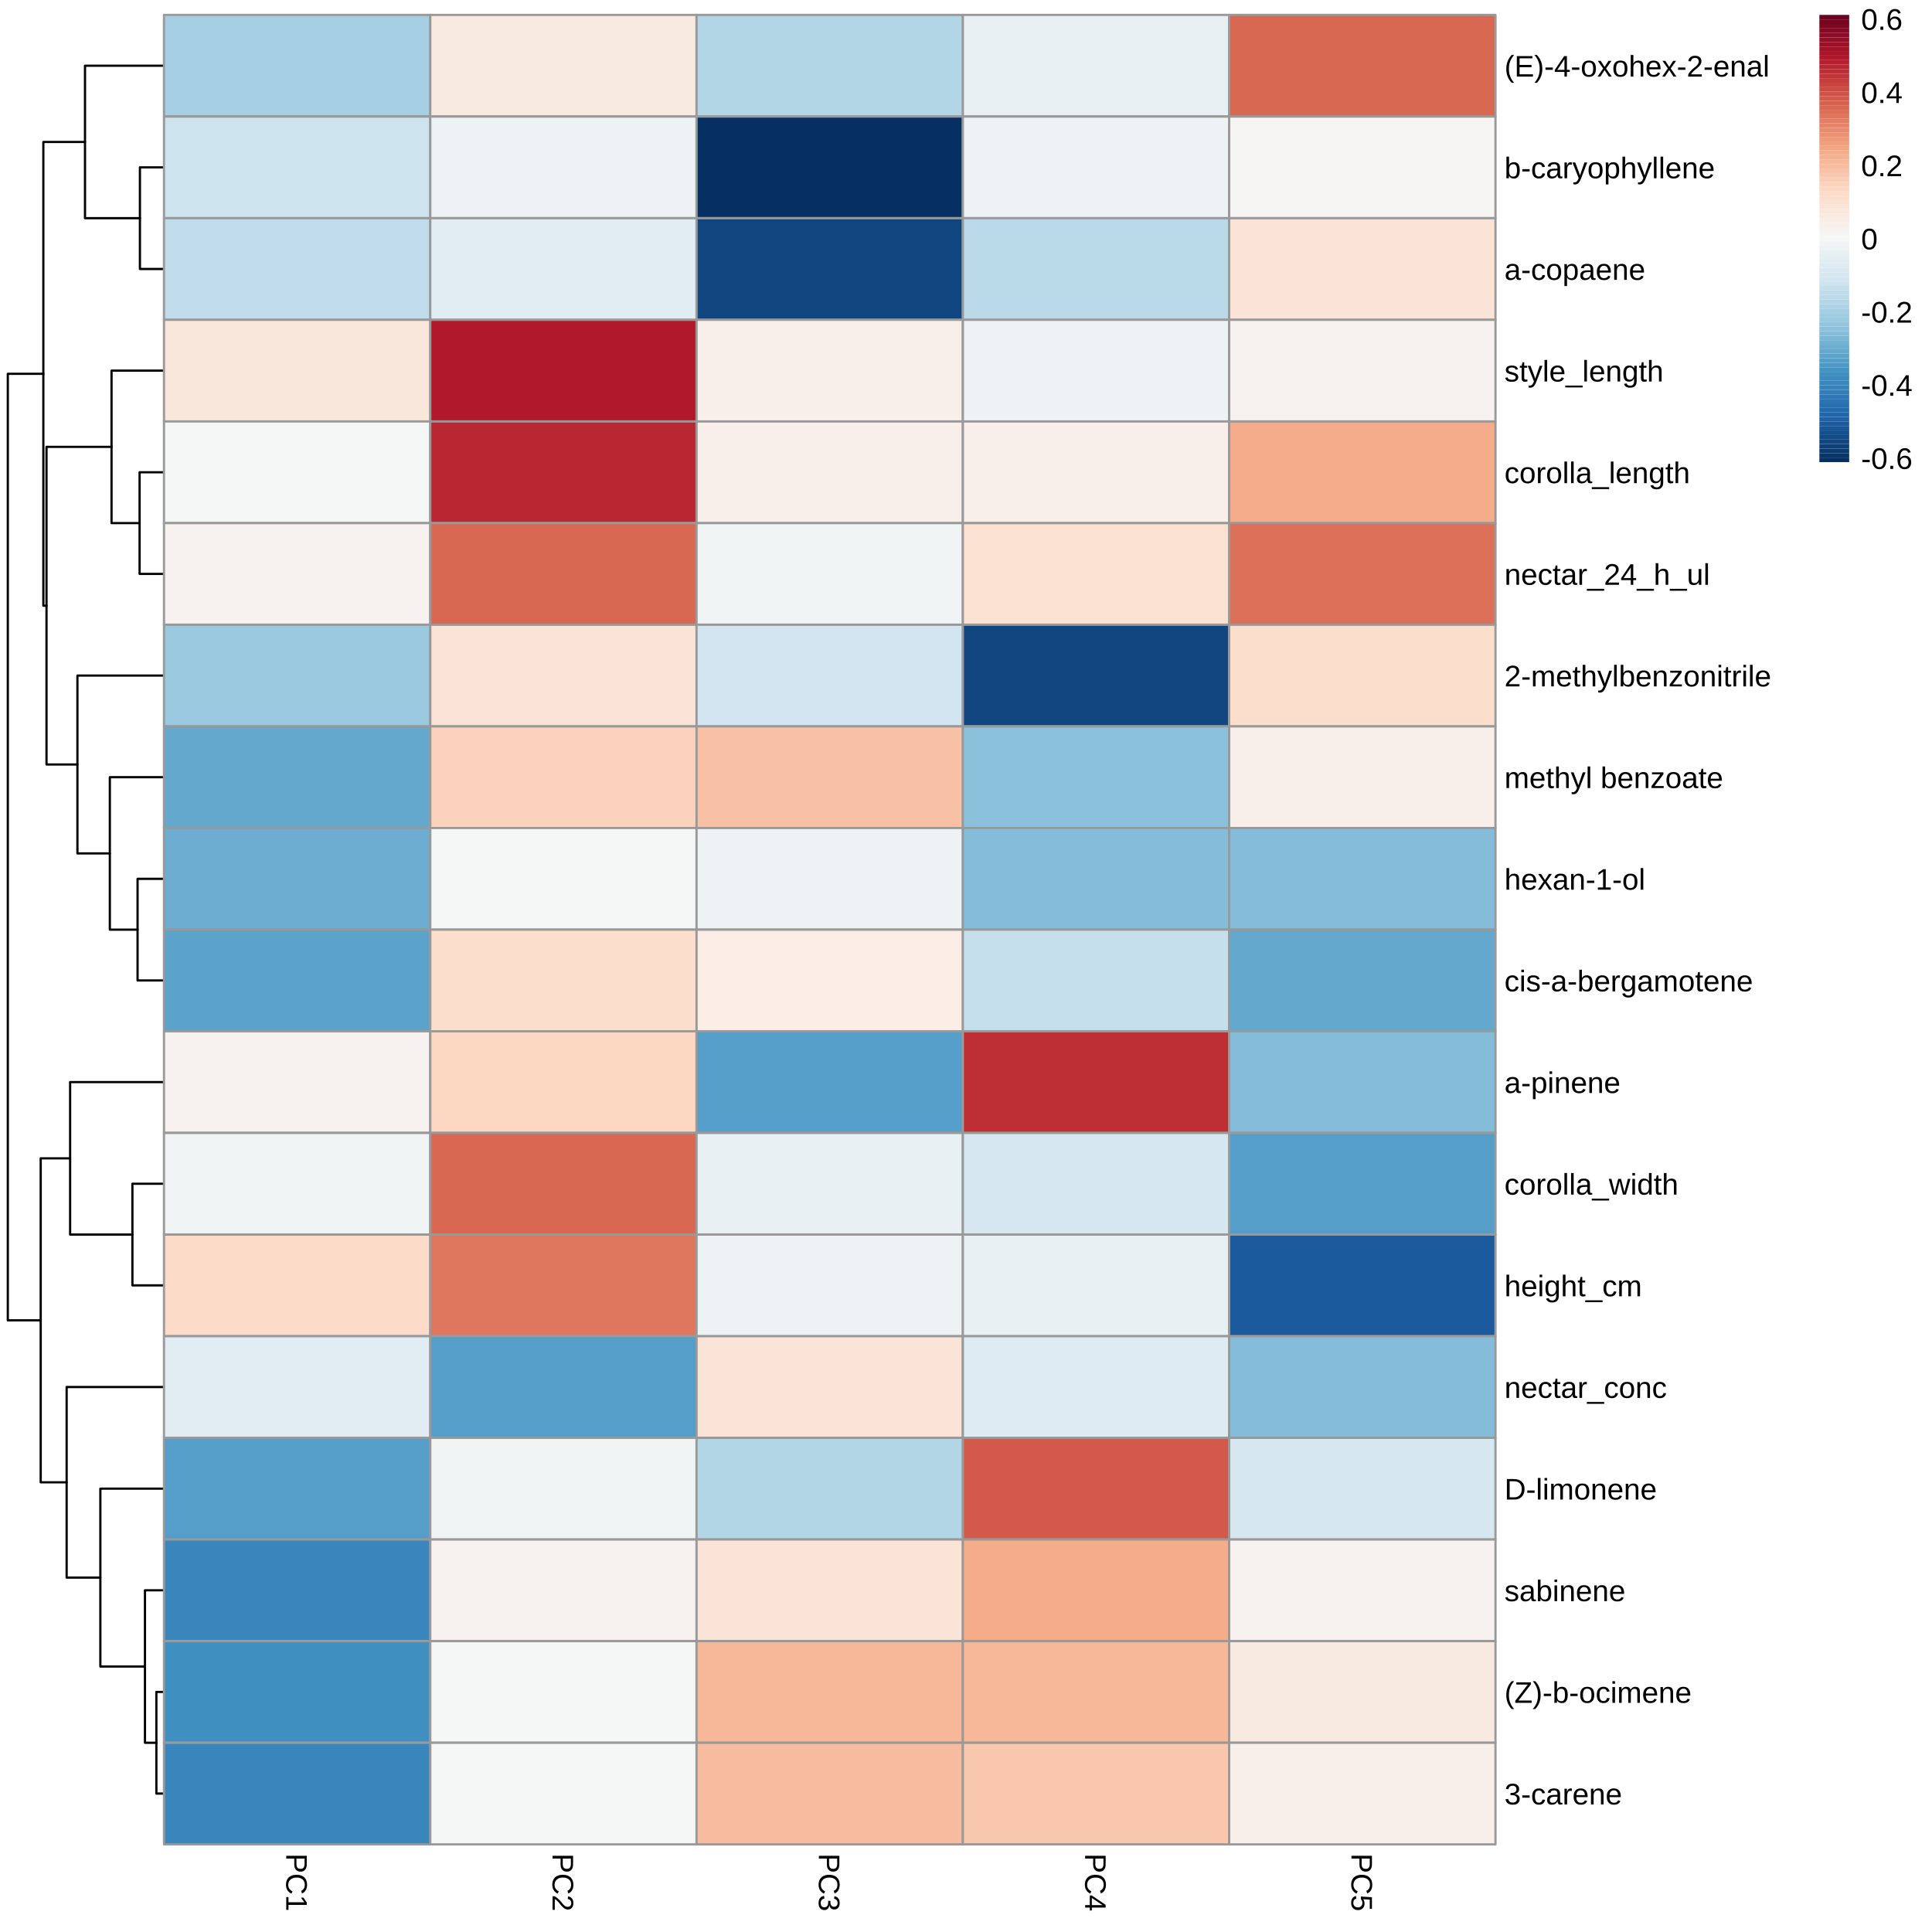
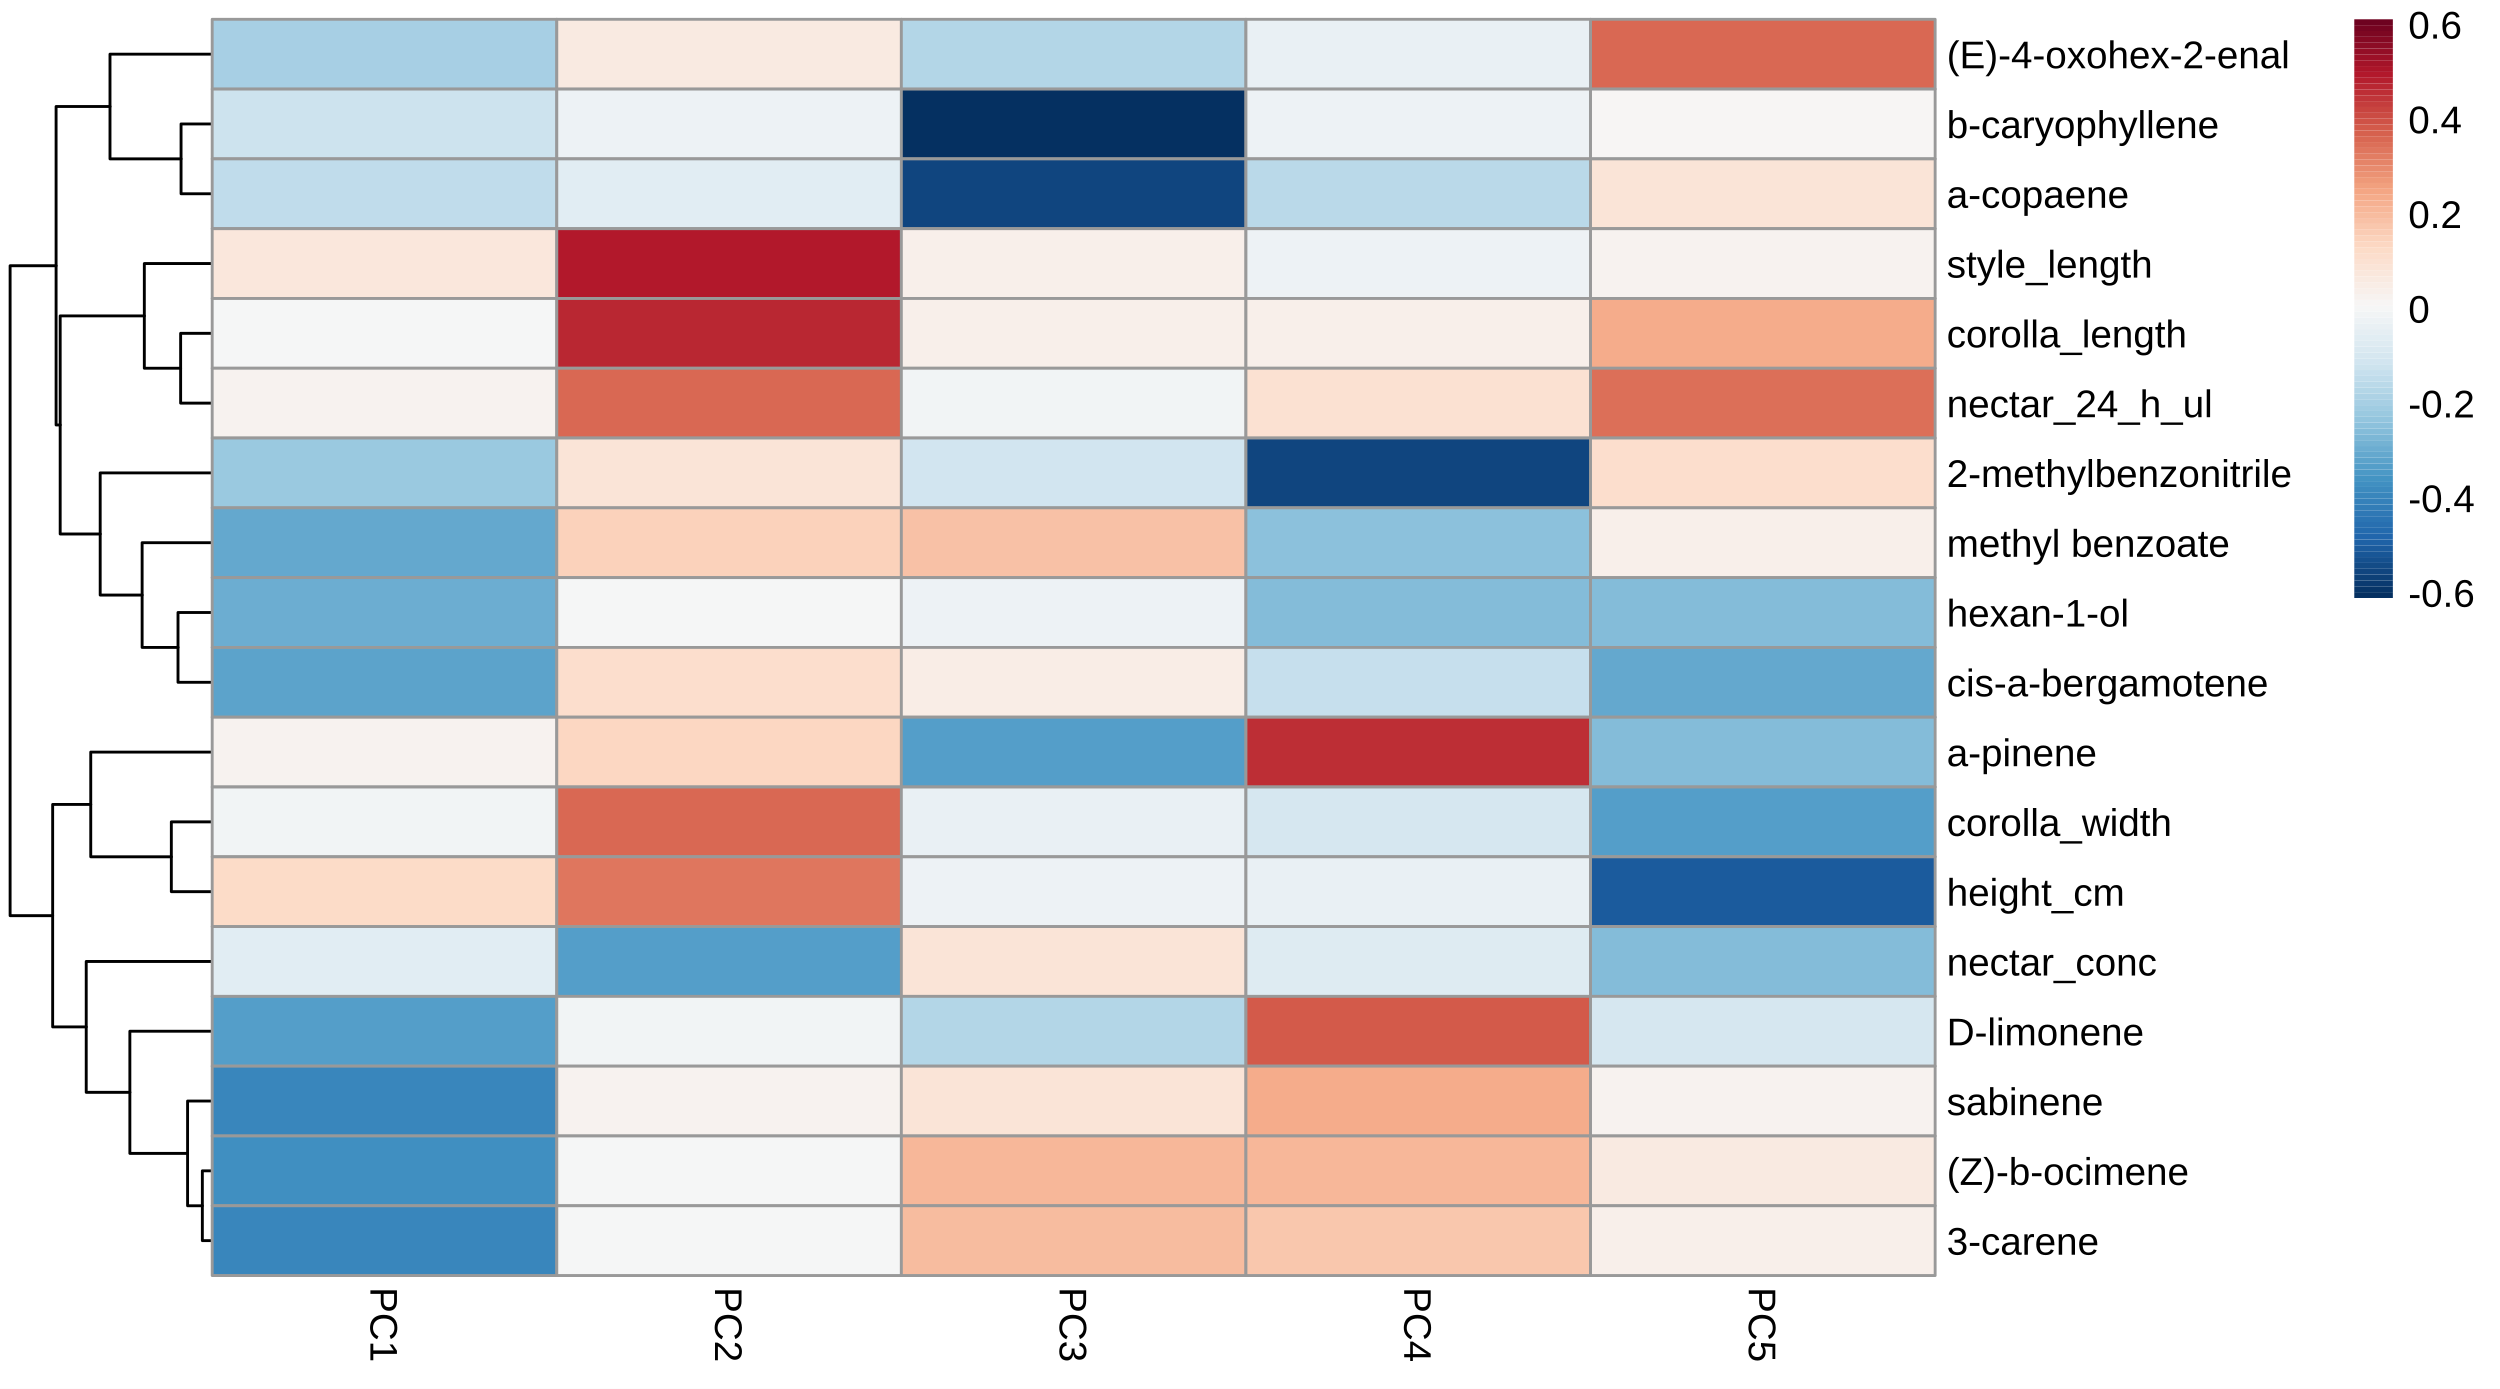
- <svg xmlns="http://www.w3.org/2000/svg" class="svglite" width="648.00pt" height="648.00pt" viewBox="0 0 648.00 648.00">
+ <svg xmlns="http://www.w3.org/2000/svg" class="svglite" width="648.00pt" height="360.00pt" viewBox="0 0 648.00 360.00">
  <defs>
    <style type="text/css">
    .svglite line, .svglite polyline, .svglite polygon, .svglite path, .svglite rect, .svglite circle {
      fill: none;
      stroke: #000000;
      stroke-linecap: round;
      stroke-linejoin: round;
      stroke-miterlimit: 10.00;
    }
    .svglite text {
      white-space: pre;
    }
  </style>
  </defs>
  <rect width="100%" height="100%" style="stroke: none; fill: #FFFFFF;" />
  <defs>
-     <clipPath id="cpMC4wMHw2NDguMDB8MC4wMHw2NDguMDA=">
-       <rect x="0.00" y="0.00" width="648.00" height="648.00" />
+     <clipPath id="cpMC4wMHw2NDguMDB8MC4wMHwzNjAuMDA=">
+       <rect x="0.00" y="0.00" width="648.00" height="360.00" />
    </clipPath>
  </defs>
-   <g clip-path="url(#cpMC4wMHw2NDguMDB8MC4wMHw2NDguMDA=)">
+   <g clip-path="url(#cpMC4wMHw2NDguMDB8MC4wMHwzNjAuMDA=)">
</g>
  <defs>
-     <clipPath id="cpMC4wMHw1NS4wMHw1LjAwfDYxOC42Mg==">
-       <rect x="0.00" y="5.00" width="55.00" height="613.62" />
+     <clipPath id="cpMC4wMHw1NS4wMHw1LjAwfDMzMC42Mg==">
+       <rect x="0.00" y="5.00" width="55.00" height="325.62" />
    </clipPath>
  </defs>
-   <g clip-path="url(#cpMC4wMHw1NS4wMHw1LjAwfDYxOC42Mg==)">
-     <polyline points="55.00,567.48 52.45,567.48 52.45,601.57 55.00,601.57 " style="stroke-width: 0.75;" />
-     <polyline points="55.00,533.39 48.62,533.39 48.62,584.53 52.45,584.53 " style="stroke-width: 0.75;" />
-     <polyline points="55.00,56.13 46.93,56.13 46.93,90.22 55.00,90.22 " style="stroke-width: 0.75;" />
-     <polyline points="55.00,158.40 46.82,158.40 46.82,192.49 55.00,192.49 " style="stroke-width: 0.75;" />
-     <polyline points="55.00,294.76 46.14,294.76 46.14,328.85 55.00,328.85 " style="stroke-width: 0.75;" />
-     <polyline points="55.00,397.03 44.41,397.03 44.41,431.12 55.00,431.12 " style="stroke-width: 0.75;" />
-     <polyline points="55.00,124.31 37.41,124.31 37.41,175.45 46.82,175.45 " style="stroke-width: 0.75;" />
-     <polyline points="55.00,260.67 36.84,260.67 36.84,311.81 46.14,311.81 " style="stroke-width: 0.75;" />
-     <polyline points="55.00,499.30 33.66,499.30 33.66,558.96 48.62,558.96 " style="stroke-width: 0.75;" />
-     <polyline points="55.00,22.04 28.51,22.04 28.51,73.18 46.93,73.18 " style="stroke-width: 0.75;" />
-     <polyline points="55.00,226.58 25.97,226.58 25.97,286.24 36.84,286.24 " style="stroke-width: 0.75;" />
-     <polyline points="55.00,362.94 23.52,362.94 23.52,414.08 44.41,414.08 " style="stroke-width: 0.75;" />
-     <polyline points="55.00,465.21 22.35,465.21 22.35,529.13 33.66,529.13 " style="stroke-width: 0.75;" />
-     <polyline points="37.41,149.88 15.60,149.88 15.60,256.41 25.97,256.41 " style="stroke-width: 0.75;" />
-     <polyline points="28.51,47.61 14.54,47.61 14.54,203.15 15.60,203.15 " style="stroke-width: 0.75;" />
-     <polyline points="23.52,388.51 13.65,388.51 13.65,497.17 22.35,497.17 " style="stroke-width: 0.75;" />
-     <polyline points="14.54,125.38 2.62,125.38 2.62,442.84 13.65,442.84 " style="stroke-width: 0.75;" />
+   <g clip-path="url(#cpMC4wMHw1NS4wMHw1LjAwfDMzMC42Mg==)">
+     <polyline points="55.00,303.48 52.45,303.48 52.45,321.57 55.00,321.57 " style="stroke-width: 0.75;" />
+     <polyline points="55.00,285.39 48.62,285.39 48.62,312.53 52.45,312.53 " style="stroke-width: 0.75;" />
+     <polyline points="55.00,32.13 46.93,32.13 46.93,50.22 55.00,50.22 " style="stroke-width: 0.75;" />
+     <polyline points="55.00,86.40 46.82,86.40 46.82,104.49 55.00,104.49 " style="stroke-width: 0.75;" />
+     <polyline points="55.00,158.76 46.14,158.76 46.14,176.85 55.00,176.85 " style="stroke-width: 0.75;" />
+     <polyline points="55.00,213.03 44.41,213.03 44.41,231.12 55.00,231.12 " style="stroke-width: 0.75;" />
+     <polyline points="55.00,68.31 37.41,68.31 37.41,95.45 46.82,95.45 " style="stroke-width: 0.75;" />
+     <polyline points="55.00,140.67 36.84,140.67 36.84,167.81 46.14,167.81 " style="stroke-width: 0.75;" />
+     <polyline points="55.00,267.30 33.66,267.30 33.66,298.96 48.62,298.96 " style="stroke-width: 0.75;" />
+     <polyline points="55.00,14.04 28.51,14.04 28.51,41.18 46.93,41.18 " style="stroke-width: 0.75;" />
+     <polyline points="55.00,122.58 25.97,122.58 25.97,154.24 36.84,154.24 " style="stroke-width: 0.75;" />
+     <polyline points="55.00,194.94 23.52,194.94 23.52,222.08 44.41,222.08 " style="stroke-width: 0.75;" />
+     <polyline points="55.00,249.21 22.35,249.21 22.35,283.13 33.66,283.13 " style="stroke-width: 0.75;" />
+     <polyline points="37.41,81.88 15.60,81.88 15.60,138.41 25.97,138.41 " style="stroke-width: 0.75;" />
+     <polyline points="28.51,27.61 14.54,27.61 14.54,110.15 15.60,110.15 " style="stroke-width: 0.75;" />
+     <polyline points="23.52,208.51 13.65,208.51 13.65,266.17 22.35,266.17 " style="stroke-width: 0.75;" />
+     <polyline points="14.54,68.88 2.62,68.88 2.62,237.34 13.65,237.34 " style="stroke-width: 0.75;" />
  </g>
-   <g clip-path="url(#cpMC4wMHw2NDguMDB8MC4wMHw2NDguMDA=)">
-     <rect x="55.00" y="5.00" width="89.32" height="34.09" style="stroke-width: 0.75; stroke: #999999; fill: #A7CFE4;" />
-     <rect x="55.00" y="39.09" width="89.32" height="34.09" style="stroke-width: 0.75; stroke: #999999; fill: #CDE3EE;" />
-     <rect x="55.00" y="73.18" width="89.32" height="34.09" style="stroke-width: 0.75; stroke: #999999; fill: #C0DCEB;" />
-     <rect x="55.00" y="107.27" width="89.32" height="34.09" style="stroke-width: 0.75; stroke: #999999; fill: #FAE7DC;" />
-     <rect x="55.00" y="141.36" width="89.32" height="34.09" style="stroke-width: 0.75; stroke: #999999; fill: #F5F6F6;" />
-     <rect x="55.00" y="175.45" width="89.32" height="34.09" style="stroke-width: 0.75; stroke: #999999; fill: #F7F2EF;" />
-     <rect x="55.00" y="209.54" width="89.32" height="34.09" style="stroke-width: 0.75; stroke: #999999; fill: #9AC9E0;" />
-     <rect x="55.00" y="243.63" width="89.32" height="34.09" style="stroke-width: 0.75; stroke: #999999; fill: #64A8CE;" />
-     <rect x="55.00" y="277.72" width="89.32" height="34.09" style="stroke-width: 0.75; stroke: #999999; fill: #6CADD1;" />
-     <rect x="55.00" y="311.81" width="89.32" height="34.09" style="stroke-width: 0.75; stroke: #999999; fill: #5CA3CB;" />
-     <rect x="55.00" y="345.90" width="89.32" height="34.09" style="stroke-width: 0.75; stroke: #999999; fill: #F7F2EF;" />
-     <rect x="55.00" y="379.99" width="89.32" height="34.09" style="stroke-width: 0.75; stroke: #999999; fill: #F1F4F5;" />
-     <rect x="55.00" y="414.08" width="89.32" height="34.09" style="stroke-width: 0.75; stroke: #999999; fill: #FCDCC8;" />
-     <rect x="55.00" y="448.17" width="89.32" height="34.09" style="stroke-width: 0.75; stroke: #999999; fill: #E1EDF3;" />
-     <rect x="55.00" y="482.26" width="89.32" height="34.09" style="stroke-width: 0.75; stroke: #999999; fill: #549EC9;" />
-     <rect x="55.00" y="516.35" width="89.32" height="34.09" style="stroke-width: 0.75; stroke: #999999; fill: #3986BC;" />
-     <rect x="55.00" y="550.44" width="89.32" height="34.09" style="stroke-width: 0.75; stroke: #999999; fill: #408FC1;" />
-     <rect x="55.00" y="584.53" width="89.32" height="34.09" style="stroke-width: 0.75; stroke: #999999; fill: #3986BC;" />
-     <rect x="144.32" y="5.00" width="89.32" height="34.09" style="stroke-width: 0.75; stroke: #999999; fill: #F9EAE1;" />
-     <rect x="144.32" y="39.09" width="89.32" height="34.09" style="stroke-width: 0.75; stroke: #999999; fill: #EDF2F5;" />
-     <rect x="144.32" y="73.18" width="89.32" height="34.09" style="stroke-width: 0.75; stroke: #999999; fill: #E1EDF3;" />
-     <rect x="144.32" y="107.27" width="89.32" height="34.09" style="stroke-width: 0.75; stroke: #999999; fill: #B2182B;" />
-     <rect x="144.32" y="141.36" width="89.32" height="34.09" style="stroke-width: 0.75; stroke: #999999; fill: #B92732;" />
-     <rect x="144.32" y="175.45" width="89.32" height="34.09" style="stroke-width: 0.75; stroke: #999999; fill: #D96853;" />
-     <rect x="144.32" y="209.54" width="89.32" height="34.09" style="stroke-width: 0.75; stroke: #999999; fill: #FAE4D7;" />
-     <rect x="144.32" y="243.63" width="89.32" height="34.09" style="stroke-width: 0.75; stroke: #999999; fill: #FBD2BB;" />
-     <rect x="144.32" y="277.72" width="89.32" height="34.09" style="stroke-width: 0.75; stroke: #999999; fill: #F5F6F6;" />
-     <rect x="144.32" y="311.81" width="89.32" height="34.09" style="stroke-width: 0.75; stroke: #999999; fill: #FCDECD;" />
-     <rect x="144.32" y="345.90" width="89.32" height="34.09" style="stroke-width: 0.75; stroke: #999999; fill: #FCD7C2;" />
-     <rect x="144.32" y="379.99" width="89.32" height="34.09" style="stroke-width: 0.75; stroke: #999999; fill: #D96853;" />
-     <rect x="144.32" y="414.08" width="89.32" height="34.09" style="stroke-width: 0.75; stroke: #999999; fill: #DF765E;" />
-     <rect x="144.32" y="448.17" width="89.32" height="34.09" style="stroke-width: 0.75; stroke: #999999; fill: #549EC9;" />
-     <rect x="144.32" y="482.26" width="89.32" height="34.09" style="stroke-width: 0.75; stroke: #999999; fill: #F1F4F5;" />
-     <rect x="144.32" y="516.35" width="89.32" height="34.09" style="stroke-width: 0.75; stroke: #999999; fill: #F7F2EF;" />
-     <rect x="144.32" y="550.44" width="89.32" height="34.09" style="stroke-width: 0.75; stroke: #999999; fill: #F5F6F6;" />
-     <rect x="144.32" y="584.53" width="89.32" height="34.09" style="stroke-width: 0.75; stroke: #999999; fill: #F5F6F6;" />
-     <rect x="233.63" y="5.00" width="89.32" height="34.09" style="stroke-width: 0.75; stroke: #999999; fill: #B3D6E7;" />
-     <rect x="233.63" y="39.09" width="89.32" height="34.09" style="stroke-width: 0.75; stroke: #999999; fill: #053061;" />
-     <rect x="233.63" y="73.18" width="89.32" height="34.09" style="stroke-width: 0.75; stroke: #999999; fill: #10457F;" />
-     <rect x="233.63" y="107.27" width="89.32" height="34.09" style="stroke-width: 0.75; stroke: #999999; fill: #F8EFEA;" />
-     <rect x="233.63" y="141.36" width="89.32" height="34.09" style="stroke-width: 0.75; stroke: #999999; fill: #F8EFEA;" />
-     <rect x="233.63" y="175.45" width="89.32" height="34.09" style="stroke-width: 0.75; stroke: #999999; fill: #F1F4F5;" />
-     <rect x="233.63" y="209.54" width="89.32" height="34.09" style="stroke-width: 0.75; stroke: #999999; fill: #D2E5F0;" />
-     <rect x="233.63" y="243.63" width="89.32" height="34.09" style="stroke-width: 0.75; stroke: #999999; fill: #F8C1A6;" />
-     <rect x="233.63" y="277.72" width="89.32" height="34.09" style="stroke-width: 0.75; stroke: #999999; fill: #EDF2F5;" />
-     <rect x="233.63" y="311.81" width="89.32" height="34.09" style="stroke-width: 0.75; stroke: #999999; fill: #F9EDE6;" />
-     <rect x="233.63" y="345.90" width="89.32" height="34.09" style="stroke-width: 0.75; stroke: #999999; fill: #549EC9;" />
-     <rect x="233.63" y="379.99" width="89.32" height="34.09" style="stroke-width: 0.75; stroke: #999999; fill: #E9F0F4;" />
-     <rect x="233.63" y="414.08" width="89.32" height="34.09" style="stroke-width: 0.75; stroke: #999999; fill: #EDF2F5;" />
-     <rect x="233.63" y="448.17" width="89.32" height="34.09" style="stroke-width: 0.75; stroke: #999999; fill: #FAE4D7;" />
-     <rect x="233.63" y="482.26" width="89.32" height="34.09" style="stroke-width: 0.75; stroke: #999999; fill: #B3D6E7;" />
-     <rect x="233.63" y="516.35" width="89.32" height="34.09" style="stroke-width: 0.75; stroke: #999999; fill: #FAE4D7;" />
-     <rect x="233.63" y="550.44" width="89.32" height="34.09" style="stroke-width: 0.75; stroke: #999999; fill: #F7B799;" />
-     <rect x="233.63" y="584.53" width="89.32" height="34.09" style="stroke-width: 0.75; stroke: #999999; fill: #F7BC9F;" />
-     <rect x="322.95" y="5.00" width="89.32" height="34.09" style="stroke-width: 0.75; stroke: #999999; fill: #E9F0F4;" />
-     <rect x="322.95" y="39.09" width="89.32" height="34.09" style="stroke-width: 0.75; stroke: #999999; fill: #EDF2F5;" />
-     <rect x="322.95" y="73.18" width="89.32" height="34.09" style="stroke-width: 0.75; stroke: #999999; fill: #BAD9E9;" />
-     <rect x="322.95" y="107.27" width="89.32" height="34.09" style="stroke-width: 0.75; stroke: #999999; fill: #EDF2F5;" />
-     <rect x="322.95" y="141.36" width="89.32" height="34.09" style="stroke-width: 0.75; stroke: #999999; fill: #F8EFEA;" />
-     <rect x="322.95" y="175.45" width="89.32" height="34.09" style="stroke-width: 0.75; stroke: #999999; fill: #FBE1D2;" />
-     <rect x="322.95" y="209.54" width="89.32" height="34.09" style="stroke-width: 0.75; stroke: #999999; fill: #10457F;" />
-     <rect x="322.95" y="243.63" width="89.32" height="34.09" style="stroke-width: 0.75; stroke: #999999; fill: #8CC1DC;" />
-     <rect x="322.95" y="277.72" width="89.32" height="34.09" style="stroke-width: 0.75; stroke: #999999; fill: #84BCD9;" />
-     <rect x="322.95" y="311.81" width="89.32" height="34.09" style="stroke-width: 0.75; stroke: #999999; fill: #C6DFED;" />
-     <rect x="322.95" y="345.90" width="89.32" height="34.09" style="stroke-width: 0.75; stroke: #999999; fill: #BD2E35;" />
-     <rect x="322.95" y="379.99" width="89.32" height="34.09" style="stroke-width: 0.75; stroke: #999999; fill: #D6E7F0;" />
-     <rect x="322.95" y="414.08" width="89.32" height="34.09" style="stroke-width: 0.75; stroke: #999999; fill: #E9F0F4;" />
-     <rect x="322.95" y="448.17" width="89.32" height="34.09" style="stroke-width: 0.75; stroke: #999999; fill: #DEEBF2;" />
-     <rect x="322.95" y="482.26" width="89.32" height="34.09" style="stroke-width: 0.75; stroke: #999999; fill: #D35A4A;" />
-     <rect x="322.95" y="516.35" width="89.32" height="34.09" style="stroke-width: 0.75; stroke: #999999; fill: #F5AC8B;" />
-     <rect x="322.95" y="550.44" width="89.32" height="34.09" style="stroke-width: 0.75; stroke: #999999; fill: #F7B799;" />
-     <rect x="322.95" y="584.53" width="89.32" height="34.09" style="stroke-width: 0.75; stroke: #999999; fill: #F9C7AD;" />
-     <rect x="412.27" y="5.00" width="89.32" height="34.09" style="stroke-width: 0.75; stroke: #999999; fill: #D96853;" />
-     <rect x="412.27" y="39.09" width="89.32" height="34.09" style="stroke-width: 0.75; stroke: #999999; fill: #F7F5F4;" />
-     <rect x="412.27" y="73.18" width="89.32" height="34.09" style="stroke-width: 0.75; stroke: #999999; fill: #FAE4D7;" />
-     <rect x="412.27" y="107.27" width="89.32" height="34.09" style="stroke-width: 0.75; stroke: #999999; fill: #F7F2EF;" />
-     <rect x="412.27" y="141.36" width="89.32" height="34.09" style="stroke-width: 0.75; stroke: #999999; fill: #F5AC8B;" />
-     <rect x="412.27" y="175.45" width="89.32" height="34.09" style="stroke-width: 0.75; stroke: #999999; fill: #DC6F58;" />
-     <rect x="412.27" y="209.54" width="89.32" height="34.09" style="stroke-width: 0.75; stroke: #999999; fill: #FCDECD;" />
-     <rect x="412.27" y="243.63" width="89.32" height="34.09" style="stroke-width: 0.75; stroke: #999999; fill: #F8EFEA;" />
-     <rect x="412.27" y="277.72" width="89.32" height="34.09" style="stroke-width: 0.75; stroke: #999999; fill: #84BCD9;" />
-     <rect x="412.27" y="311.81" width="89.32" height="34.09" style="stroke-width: 0.75; stroke: #999999; fill: #64A8CE;" />
-     <rect x="412.27" y="345.90" width="89.32" height="34.09" style="stroke-width: 0.75; stroke: #999999; fill: #84BCD9;" />
-     <rect x="412.27" y="379.99" width="89.32" height="34.09" style="stroke-width: 0.75; stroke: #999999; fill: #549EC9;" />
-     <rect x="412.27" y="414.08" width="89.32" height="34.09" style="stroke-width: 0.75; stroke: #999999; fill: #1B5B9D;" />
-     <rect x="412.27" y="448.17" width="89.32" height="34.09" style="stroke-width: 0.75; stroke: #999999; fill: #84BCD9;" />
-     <rect x="412.27" y="482.26" width="89.32" height="34.09" style="stroke-width: 0.75; stroke: #999999; fill: #D6E7F0;" />
-     <rect x="412.27" y="516.35" width="89.32" height="34.09" style="stroke-width: 0.75; stroke: #999999; fill: #F7F2EF;" />
-     <rect x="412.27" y="550.44" width="89.32" height="34.09" style="stroke-width: 0.75; stroke: #999999; fill: #F9EAE1;" />
-     <rect x="412.27" y="584.53" width="89.32" height="34.09" style="stroke-width: 0.75; stroke: #999999; fill: #F8EFEA;" />
-     <text transform="translate(96.01,621.62) rotate(-270)" style="font-size: 10.00px; font-family: &quot;Arial&quot;;">PC1</text>
-     <text transform="translate(185.33,621.62) rotate(-270)" style="font-size: 10.00px; font-family: &quot;Arial&quot;;">PC2</text>
-     <text transform="translate(274.65,621.62) rotate(-270)" style="font-size: 10.00px; font-family: &quot;Arial&quot;;">PC3</text>
-     <text transform="translate(363.96,621.62) rotate(-270)" style="font-size: 10.00px; font-family: &quot;Arial&quot;;">PC4</text>
-     <text transform="translate(453.28,621.62) rotate(-270)" style="font-size: 10.00px; font-family: &quot;Arial&quot;;">PC5</text>
-     <text x="504.59" y="25.69" style="font-size: 10.00px; font-family: &quot;Arial&quot;;">(E)-4-oxohex-2-enal</text>
-     <text x="504.59" y="59.78" style="font-size: 10.00px; font-family: &quot;Arial&quot;;">b-caryophyllene</text>
-     <text x="504.59" y="93.87" style="font-size: 10.00px; font-family: &quot;Arial&quot;;">a-copaene</text>
-     <text x="504.59" y="127.96" style="font-size: 10.00px; font-family: &quot;Arial&quot;;">style_length</text>
-     <text x="504.59" y="162.05" style="font-size: 10.00px; font-family: &quot;Arial&quot;;">corolla_length</text>
-     <text x="504.59" y="196.14" style="font-size: 10.00px; font-family: &quot;Arial&quot;;">nectar_24_h_ul</text>
-     <text x="504.59" y="230.23" style="font-size: 10.00px; font-family: &quot;Arial&quot;;">2-methylbenzonitrile</text>
-     <text x="504.59" y="264.32" style="font-size: 10.00px; font-family: &quot;Arial&quot;;">methyl benzoate</text>
-     <text x="504.59" y="298.41" style="font-size: 10.00px; font-family: &quot;Arial&quot;;">hexan-1-ol</text>
-     <text x="504.59" y="332.50" style="font-size: 10.00px; font-family: &quot;Arial&quot;;">cis-a-bergamotene</text>
-     <text x="504.59" y="366.59" style="font-size: 10.00px; font-family: &quot;Arial&quot;;">a-pinene</text>
-     <text x="504.59" y="400.68" style="font-size: 10.00px; font-family: &quot;Arial&quot;;">corolla_width</text>
-     <text x="504.59" y="434.77" style="font-size: 10.00px; font-family: &quot;Arial&quot;;">height_cm</text>
-     <text x="504.59" y="468.86" style="font-size: 10.00px; font-family: &quot;Arial&quot;;">nectar_conc</text>
-     <text x="504.59" y="502.95" style="font-size: 10.00px; font-family: &quot;Arial&quot;;">D-limonene</text>
-     <text x="504.59" y="537.04" style="font-size: 10.00px; font-family: &quot;Arial&quot;;">sabinene</text>
-     <text x="504.59" y="571.13" style="font-size: 10.00px; font-family: &quot;Arial&quot;;">(Z)-b-ocimene</text>
-     <text x="504.59" y="605.22" style="font-size: 10.00px; font-family: &quot;Arial&quot;;">3-carene</text>
+   <g clip-path="url(#cpMC4wMHw2NDguMDB8MC4wMHwzNjAuMDA=)">
+     <rect x="55.00" y="5.00" width="89.32" height="18.09" style="stroke-width: 0.75; stroke: #999999; fill: #A7CFE4;" />
+     <rect x="55.00" y="23.09" width="89.32" height="18.09" style="stroke-width: 0.75; stroke: #999999; fill: #CDE3EE;" />
+     <rect x="55.00" y="41.18" width="89.32" height="18.09" style="stroke-width: 0.75; stroke: #999999; fill: #C0DCEB;" />
+     <rect x="55.00" y="59.27" width="89.32" height="18.09" style="stroke-width: 0.75; stroke: #999999; fill: #FAE7DC;" />
+     <rect x="55.00" y="77.36" width="89.32" height="18.09" style="stroke-width: 0.75; stroke: #999999; fill: #F5F6F6;" />
+     <rect x="55.00" y="95.45" width="89.32" height="18.09" style="stroke-width: 0.75; stroke: #999999; fill: #F7F2EF;" />
+     <rect x="55.00" y="113.54" width="89.32" height="18.09" style="stroke-width: 0.75; stroke: #999999; fill: #9AC9E0;" />
+     <rect x="55.00" y="131.63" width="89.32" height="18.09" style="stroke-width: 0.75; stroke: #999999; fill: #64A8CE;" />
+     <rect x="55.00" y="149.72" width="89.32" height="18.09" style="stroke-width: 0.75; stroke: #999999; fill: #6CADD1;" />
+     <rect x="55.00" y="167.81" width="89.32" height="18.09" style="stroke-width: 0.75; stroke: #999999; fill: #5CA3CB;" />
+     <rect x="55.00" y="185.90" width="89.32" height="18.09" style="stroke-width: 0.75; stroke: #999999; fill: #F7F2EF;" />
+     <rect x="55.00" y="203.99" width="89.32" height="18.09" style="stroke-width: 0.75; stroke: #999999; fill: #F1F4F5;" />
+     <rect x="55.00" y="222.08" width="89.32" height="18.09" style="stroke-width: 0.75; stroke: #999999; fill: #FCDCC8;" />
+     <rect x="55.00" y="240.17" width="89.32" height="18.09" style="stroke-width: 0.75; stroke: #999999; fill: #E1EDF3;" />
+     <rect x="55.00" y="258.26" width="89.32" height="18.09" style="stroke-width: 0.75; stroke: #999999; fill: #549EC9;" />
+     <rect x="55.00" y="276.35" width="89.32" height="18.09" style="stroke-width: 0.75; stroke: #999999; fill: #3986BC;" />
+     <rect x="55.00" y="294.44" width="89.32" height="18.09" style="stroke-width: 0.75; stroke: #999999; fill: #408FC1;" />
+     <rect x="55.00" y="312.53" width="89.32" height="18.09" style="stroke-width: 0.75; stroke: #999999; fill: #3986BC;" />
+     <rect x="144.32" y="5.00" width="89.32" height="18.09" style="stroke-width: 0.75; stroke: #999999; fill: #F9EAE1;" />
+     <rect x="144.32" y="23.09" width="89.32" height="18.09" style="stroke-width: 0.75; stroke: #999999; fill: #EDF2F5;" />
+     <rect x="144.32" y="41.18" width="89.32" height="18.09" style="stroke-width: 0.75; stroke: #999999; fill: #E1EDF3;" />
+     <rect x="144.32" y="59.27" width="89.32" height="18.09" style="stroke-width: 0.75; stroke: #999999; fill: #B2182B;" />
+     <rect x="144.32" y="77.36" width="89.32" height="18.09" style="stroke-width: 0.75; stroke: #999999; fill: #B92732;" />
+     <rect x="144.32" y="95.45" width="89.32" height="18.09" style="stroke-width: 0.75; stroke: #999999; fill: #D96853;" />
+     <rect x="144.32" y="113.54" width="89.32" height="18.09" style="stroke-width: 0.75; stroke: #999999; fill: #FAE4D7;" />
+     <rect x="144.32" y="131.63" width="89.32" height="18.09" style="stroke-width: 0.75; stroke: #999999; fill: #FBD2BB;" />
+     <rect x="144.32" y="149.72" width="89.32" height="18.09" style="stroke-width: 0.75; stroke: #999999; fill: #F5F6F6;" />
+     <rect x="144.32" y="167.81" width="89.32" height="18.09" style="stroke-width: 0.75; stroke: #999999; fill: #FCDECD;" />
+     <rect x="144.32" y="185.90" width="89.32" height="18.09" style="stroke-width: 0.75; stroke: #999999; fill: #FCD7C2;" />
+     <rect x="144.32" y="203.99" width="89.32" height="18.09" style="stroke-width: 0.75; stroke: #999999; fill: #D96853;" />
+     <rect x="144.32" y="222.08" width="89.32" height="18.09" style="stroke-width: 0.75; stroke: #999999; fill: #DF765E;" />
+     <rect x="144.32" y="240.17" width="89.32" height="18.09" style="stroke-width: 0.75; stroke: #999999; fill: #549EC9;" />
+     <rect x="144.32" y="258.26" width="89.32" height="18.09" style="stroke-width: 0.75; stroke: #999999; fill: #F1F4F5;" />
+     <rect x="144.32" y="276.35" width="89.32" height="18.09" style="stroke-width: 0.75; stroke: #999999; fill: #F7F2EF;" />
+     <rect x="144.32" y="294.44" width="89.32" height="18.09" style="stroke-width: 0.75; stroke: #999999; fill: #F5F6F6;" />
+     <rect x="144.32" y="312.53" width="89.32" height="18.09" style="stroke-width: 0.75; stroke: #999999; fill: #F5F6F6;" />
+     <rect x="233.63" y="5.00" width="89.32" height="18.09" style="stroke-width: 0.75; stroke: #999999; fill: #B3D6E7;" />
+     <rect x="233.63" y="23.09" width="89.32" height="18.09" style="stroke-width: 0.75; stroke: #999999; fill: #053061;" />
+     <rect x="233.63" y="41.18" width="89.32" height="18.09" style="stroke-width: 0.75; stroke: #999999; fill: #10457F;" />
+     <rect x="233.63" y="59.27" width="89.32" height="18.09" style="stroke-width: 0.75; stroke: #999999; fill: #F8EFEA;" />
+     <rect x="233.63" y="77.36" width="89.32" height="18.09" style="stroke-width: 0.75; stroke: #999999; fill: #F8EFEA;" />
+     <rect x="233.63" y="95.45" width="89.32" height="18.09" style="stroke-width: 0.75; stroke: #999999; fill: #F1F4F5;" />
+     <rect x="233.63" y="113.54" width="89.32" height="18.09" style="stroke-width: 0.75; stroke: #999999; fill: #D2E5F0;" />
+     <rect x="233.63" y="131.63" width="89.32" height="18.09" style="stroke-width: 0.75; stroke: #999999; fill: #F8C1A6;" />
+     <rect x="233.63" y="149.72" width="89.32" height="18.09" style="stroke-width: 0.75; stroke: #999999; fill: #EDF2F5;" />
+     <rect x="233.63" y="167.81" width="89.32" height="18.09" style="stroke-width: 0.75; stroke: #999999; fill: #F9EDE6;" />
+     <rect x="233.63" y="185.90" width="89.32" height="18.09" style="stroke-width: 0.75; stroke: #999999; fill: #549EC9;" />
+     <rect x="233.63" y="203.99" width="89.32" height="18.09" style="stroke-width: 0.75; stroke: #999999; fill: #E9F0F4;" />
+     <rect x="233.63" y="222.08" width="89.32" height="18.09" style="stroke-width: 0.75; stroke: #999999; fill: #EDF2F5;" />
+     <rect x="233.63" y="240.17" width="89.32" height="18.09" style="stroke-width: 0.75; stroke: #999999; fill: #FAE4D7;" />
+     <rect x="233.63" y="258.26" width="89.32" height="18.09" style="stroke-width: 0.75; stroke: #999999; fill: #B3D6E7;" />
+     <rect x="233.63" y="276.35" width="89.32" height="18.09" style="stroke-width: 0.75; stroke: #999999; fill: #FAE4D7;" />
+     <rect x="233.63" y="294.44" width="89.32" height="18.09" style="stroke-width: 0.75; stroke: #999999; fill: #F7B799;" />
+     <rect x="233.63" y="312.53" width="89.32" height="18.09" style="stroke-width: 0.75; stroke: #999999; fill: #F7BC9F;" />
+     <rect x="322.95" y="5.00" width="89.32" height="18.09" style="stroke-width: 0.75; stroke: #999999; fill: #E9F0F4;" />
+     <rect x="322.95" y="23.09" width="89.32" height="18.09" style="stroke-width: 0.75; stroke: #999999; fill: #EDF2F5;" />
+     <rect x="322.95" y="41.18" width="89.32" height="18.09" style="stroke-width: 0.75; stroke: #999999; fill: #BAD9E9;" />
+     <rect x="322.95" y="59.27" width="89.32" height="18.09" style="stroke-width: 0.75; stroke: #999999; fill: #EDF2F5;" />
+     <rect x="322.95" y="77.36" width="89.32" height="18.09" style="stroke-width: 0.75; stroke: #999999; fill: #F8EFEA;" />
+     <rect x="322.95" y="95.45" width="89.32" height="18.09" style="stroke-width: 0.75; stroke: #999999; fill: #FBE1D2;" />
+     <rect x="322.95" y="113.54" width="89.32" height="18.09" style="stroke-width: 0.75; stroke: #999999; fill: #10457F;" />
+     <rect x="322.95" y="131.63" width="89.32" height="18.09" style="stroke-width: 0.75; stroke: #999999; fill: #8CC1DC;" />
+     <rect x="322.95" y="149.72" width="89.32" height="18.09" style="stroke-width: 0.75; stroke: #999999; fill: #84BCD9;" />
+     <rect x="322.95" y="167.81" width="89.32" height="18.09" style="stroke-width: 0.75; stroke: #999999; fill: #C6DFED;" />
+     <rect x="322.95" y="185.90" width="89.32" height="18.09" style="stroke-width: 0.75; stroke: #999999; fill: #BD2E35;" />
+     <rect x="322.95" y="203.99" width="89.32" height="18.09" style="stroke-width: 0.75; stroke: #999999; fill: #D6E7F0;" />
+     <rect x="322.95" y="222.08" width="89.32" height="18.09" style="stroke-width: 0.75; stroke: #999999; fill: #E9F0F4;" />
+     <rect x="322.95" y="240.17" width="89.32" height="18.09" style="stroke-width: 0.75; stroke: #999999; fill: #DEEBF2;" />
+     <rect x="322.95" y="258.26" width="89.32" height="18.09" style="stroke-width: 0.75; stroke: #999999; fill: #D35A4A;" />
+     <rect x="322.95" y="276.35" width="89.32" height="18.09" style="stroke-width: 0.75; stroke: #999999; fill: #F5AC8B;" />
+     <rect x="322.95" y="294.44" width="89.32" height="18.09" style="stroke-width: 0.75; stroke: #999999; fill: #F7B799;" />
+     <rect x="322.95" y="312.53" width="89.32" height="18.09" style="stroke-width: 0.75; stroke: #999999; fill: #F9C7AD;" />
+     <rect x="412.27" y="5.00" width="89.32" height="18.09" style="stroke-width: 0.75; stroke: #999999; fill: #D96853;" />
+     <rect x="412.27" y="23.09" width="89.32" height="18.09" style="stroke-width: 0.75; stroke: #999999; fill: #F7F5F4;" />
+     <rect x="412.27" y="41.18" width="89.32" height="18.09" style="stroke-width: 0.75; stroke: #999999; fill: #FAE4D7;" />
+     <rect x="412.27" y="59.27" width="89.32" height="18.09" style="stroke-width: 0.75; stroke: #999999; fill: #F7F2EF;" />
+     <rect x="412.27" y="77.36" width="89.32" height="18.09" style="stroke-width: 0.75; stroke: #999999; fill: #F5AC8B;" />
+     <rect x="412.27" y="95.45" width="89.32" height="18.09" style="stroke-width: 0.75; stroke: #999999; fill: #DC6F58;" />
+     <rect x="412.27" y="113.54" width="89.32" height="18.09" style="stroke-width: 0.75; stroke: #999999; fill: #FCDECD;" />
+     <rect x="412.27" y="131.63" width="89.32" height="18.09" style="stroke-width: 0.75; stroke: #999999; fill: #F8EFEA;" />
+     <rect x="412.27" y="149.72" width="89.32" height="18.09" style="stroke-width: 0.75; stroke: #999999; fill: #84BCD9;" />
+     <rect x="412.27" y="167.81" width="89.32" height="18.09" style="stroke-width: 0.75; stroke: #999999; fill: #64A8CE;" />
+     <rect x="412.27" y="185.90" width="89.32" height="18.09" style="stroke-width: 0.75; stroke: #999999; fill: #84BCD9;" />
+     <rect x="412.27" y="203.99" width="89.32" height="18.09" style="stroke-width: 0.75; stroke: #999999; fill: #549EC9;" />
+     <rect x="412.27" y="222.08" width="89.32" height="18.09" style="stroke-width: 0.75; stroke: #999999; fill: #1B5B9D;" />
+     <rect x="412.27" y="240.17" width="89.32" height="18.09" style="stroke-width: 0.75; stroke: #999999; fill: #84BCD9;" />
+     <rect x="412.27" y="258.26" width="89.32" height="18.09" style="stroke-width: 0.75; stroke: #999999; fill: #D6E7F0;" />
+     <rect x="412.27" y="276.35" width="89.32" height="18.09" style="stroke-width: 0.75; stroke: #999999; fill: #F7F2EF;" />
+     <rect x="412.27" y="294.44" width="89.32" height="18.09" style="stroke-width: 0.75; stroke: #999999; fill: #F9EAE1;" />
+     <rect x="412.27" y="312.53" width="89.32" height="18.09" style="stroke-width: 0.75; stroke: #999999; fill: #F8EFEA;" />
+     <text transform="translate(96.01,333.62) rotate(-270)" style="font-size: 10.00px; font-family: &quot;Arial&quot;;">PC1</text>
+     <text transform="translate(185.33,333.62) rotate(-270)" style="font-size: 10.00px; font-family: &quot;Arial&quot;;">PC2</text>
+     <text transform="translate(274.65,333.62) rotate(-270)" style="font-size: 10.00px; font-family: &quot;Arial&quot;;">PC3</text>
+     <text transform="translate(363.96,333.62) rotate(-270)" style="font-size: 10.00px; font-family: &quot;Arial&quot;;">PC4</text>
+     <text transform="translate(453.28,333.62) rotate(-270)" style="font-size: 10.00px; font-family: &quot;Arial&quot;;">PC5</text>
+     <text x="504.59" y="17.69" style="font-size: 10.00px; font-family: &quot;Arial&quot;;">(E)-4-oxohex-2-enal</text>
+     <text x="504.59" y="35.78" style="font-size: 10.00px; font-family: &quot;Arial&quot;;">b-caryophyllene</text>
+     <text x="504.59" y="53.87" style="font-size: 10.00px; font-family: &quot;Arial&quot;;">a-copaene</text>
+     <text x="504.59" y="71.96" style="font-size: 10.00px; font-family: &quot;Arial&quot;;">style_length</text>
+     <text x="504.59" y="90.05" style="font-size: 10.00px; font-family: &quot;Arial&quot;;">corolla_length</text>
+     <text x="504.59" y="108.14" style="font-size: 10.00px; font-family: &quot;Arial&quot;;">nectar_24_h_ul</text>
+     <text x="504.59" y="126.23" style="font-size: 10.00px; font-family: &quot;Arial&quot;;">2-methylbenzonitrile</text>
+     <text x="504.59" y="144.32" style="font-size: 10.00px; font-family: &quot;Arial&quot;;">methyl benzoate</text>
+     <text x="504.59" y="162.41" style="font-size: 10.00px; font-family: &quot;Arial&quot;;">hexan-1-ol</text>
+     <text x="504.59" y="180.50" style="font-size: 10.00px; font-family: &quot;Arial&quot;;">cis-a-bergamotene</text>
+     <text x="504.59" y="198.59" style="font-size: 10.00px; font-family: &quot;Arial&quot;;">a-pinene</text>
+     <text x="504.59" y="216.68" style="font-size: 10.00px; font-family: &quot;Arial&quot;;">corolla_width</text>
+     <text x="504.59" y="234.77" style="font-size: 10.00px; font-family: &quot;Arial&quot;;">height_cm</text>
+     <text x="504.59" y="252.86" style="font-size: 10.00px; font-family: &quot;Arial&quot;;">nectar_conc</text>
+     <text x="504.59" y="270.95" style="font-size: 10.00px; font-family: &quot;Arial&quot;;">D-limonene</text>
+     <text x="504.59" y="289.04" style="font-size: 10.00px; font-family: &quot;Arial&quot;;">sabinene</text>
+     <text x="504.59" y="307.13" style="font-size: 10.00px; font-family: &quot;Arial&quot;;">(Z)-b-ocimene</text>
+     <text x="504.59" y="325.22" style="font-size: 10.00px; font-family: &quot;Arial&quot;;">3-carene</text>
    <rect x="610.23" y="153.48" width="10.00" height="1.52" style="stroke-width: 0.75; stroke: none; fill: #053061;" />
    <rect x="610.23" y="151.97" width="10.00" height="1.52" style="stroke-width: 0.75; stroke: none; fill: #073568;" />
    <rect x="610.23" y="150.45" width="10.00" height="1.52" style="stroke-width: 0.75; stroke: none; fill: #0A3A70;" />
    <rect x="610.23" y="148.94" width="10.00" height="1.52" style="stroke-width: 0.75; stroke: none; fill: #0D4077;" />
    <rect x="610.23" y="147.42" width="10.00" height="1.52" style="stroke-width: 0.75; stroke: none; fill: #10457F;" />
    <rect x="610.23" y="145.91" width="10.00" height="1.52" style="stroke-width: 0.75; stroke: none; fill: #134B86;" />
    <rect x="610.23" y="144.39" width="10.00" height="1.52" style="stroke-width: 0.75; stroke: none; fill: #15508E;" />
    <rect x="610.23" y="142.88" width="10.00" height="1.52" style="stroke-width: 0.75; stroke: none; fill: #185696;" />
    <rect x="610.23" y="141.36" width="10.00" height="1.52" style="stroke-width: 0.75; stroke: none; fill: #1B5B9D;" />
    <rect x="610.23" y="139.85" width="10.00" height="1.52" style="stroke-width: 0.75; stroke: none; fill: #1E61A5;" />
    <rect x="610.23" y="138.33" width="10.00" height="1.52" style="stroke-width: 0.75; stroke: none; fill: #2166AC;" />
    <rect x="610.23" y="136.82" width="10.00" height="1.52" style="stroke-width: 0.75; stroke: none; fill: #246BAE;" />
    <rect x="610.23" y="135.30" width="10.00" height="1.52" style="stroke-width: 0.75; stroke: none; fill: #286FB0;" />
    <rect x="610.23" y="133.79" width="10.00" height="1.52" style="stroke-width: 0.75; stroke: none; fill: #2B74B3;" />
    <rect x="610.23" y="132.27" width="10.00" height="1.52" style="stroke-width: 0.75; stroke: none; fill: #2F78B5;" />
    <rect x="610.23" y="130.76" width="10.00" height="1.52" style="stroke-width: 0.75; stroke: none; fill: #327DB7;" />
    <rect x="610.23" y="129.24" width="10.00" height="1.52" style="stroke-width: 0.75; stroke: none; fill: #3581BA;" />
    <rect x="610.23" y="127.73" width="10.00" height="1.52" style="stroke-width: 0.75; stroke: none; fill: #3986BC;" />
    <rect x="610.23" y="126.21" width="10.00" height="1.52" style="stroke-width: 0.75; stroke: none; fill: #3C8ABE;" />
    <rect x="610.23" y="124.70" width="10.00" height="1.52" style="stroke-width: 0.75; stroke: none; fill: #408FC1;" />
    <rect x="610.23" y="123.18" width="10.00" height="1.52" style="stroke-width: 0.75; stroke: none; fill: #4494C3;" />
    <rect x="610.23" y="121.67" width="10.00" height="1.52" style="stroke-width: 0.75; stroke: none; fill: #4C99C6;" />
    <rect x="610.23" y="120.15" width="10.00" height="1.52" style="stroke-width: 0.75; stroke: none; fill: #549EC9;" />
    <rect x="610.23" y="118.64" width="10.00" height="1.52" style="stroke-width: 0.75; stroke: none; fill: #5CA3CB;" />
    <rect x="610.23" y="117.12" width="10.00" height="1.52" style="stroke-width: 0.75; stroke: none; fill: #64A8CE;" />
    <rect x="610.23" y="115.61" width="10.00" height="1.52" style="stroke-width: 0.75; stroke: none; fill: #6CADD1;" />
    <rect x="610.23" y="114.09" width="10.00" height="1.52" style="stroke-width: 0.75; stroke: none; fill: #74B2D3;" />
    <rect x="610.23" y="112.58" width="10.00" height="1.52" style="stroke-width: 0.75; stroke: none; fill: #7CB7D6;" />
    <rect x="610.23" y="111.06" width="10.00" height="1.52" style="stroke-width: 0.75; stroke: none; fill: #84BCD9;" />
    <rect x="610.23" y="109.55" width="10.00" height="1.52" style="stroke-width: 0.75; stroke: none; fill: #8CC1DC;" />
    <rect x="610.23" y="108.03" width="10.00" height="1.52" style="stroke-width: 0.75; stroke: none; fill: #93C5DE;" />
    <rect x="610.23" y="106.52" width="10.00" height="1.52" style="stroke-width: 0.75; stroke: none; fill: #9AC9E0;" />
    <rect x="610.23" y="105.00" width="10.00" height="1.52" style="stroke-width: 0.75; stroke: none; fill: #A0CCE2;" />
    <rect x="610.23" y="103.48" width="10.00" height="1.52" style="stroke-width: 0.75; stroke: none; fill: #A7CFE4;" />
    <rect x="610.23" y="101.97" width="10.00" height="1.52" style="stroke-width: 0.75; stroke: none; fill: #ADD2E5;" />
    <rect x="610.23" y="100.45" width="10.00" height="1.52" style="stroke-width: 0.75; stroke: none; fill: #B3D6E7;" />
    <rect x="610.23" y="98.94" width="10.00" height="1.52" style="stroke-width: 0.75; stroke: none; fill: #BAD9E9;" />
    <rect x="610.23" y="97.42" width="10.00" height="1.52" style="stroke-width: 0.75; stroke: none; fill: #C0DCEB;" />
    <rect x="610.23" y="95.91" width="10.00" height="1.52" style="stroke-width: 0.75; stroke: none; fill: #C6DFED;" />
    <rect x="610.23" y="94.39" width="10.00" height="1.52" style="stroke-width: 0.75; stroke: none; fill: #CDE3EE;" />
    <rect x="610.23" y="92.88" width="10.00" height="1.52" style="stroke-width: 0.75; stroke: none; fill: #D2E5F0;" />
    <rect x="610.23" y="91.36" width="10.00" height="1.52" style="stroke-width: 0.75; stroke: none; fill: #D6E7F0;" />
    <rect x="610.23" y="89.85" width="10.00" height="1.52" style="stroke-width: 0.75; stroke: none; fill: #DAE9F1;" />
    <rect x="610.23" y="88.33" width="10.00" height="1.52" style="stroke-width: 0.75; stroke: none; fill: #DEEBF2;" />
    <rect x="610.23" y="86.82" width="10.00" height="1.52" style="stroke-width: 0.75; stroke: none; fill: #E1EDF3;" />
    <rect x="610.23" y="85.30" width="10.00" height="1.52" style="stroke-width: 0.75; stroke: none; fill: #E5EEF3;" />
    <rect x="610.23" y="83.79" width="10.00" height="1.52" style="stroke-width: 0.75; stroke: none; fill: #E9F0F4;" />
    <rect x="610.23" y="82.27" width="10.00" height="1.52" style="stroke-width: 0.75; stroke: none; fill: #EDF2F5;" />
    <rect x="610.23" y="80.76" width="10.00" height="1.52" style="stroke-width: 0.75; stroke: none; fill: #F1F4F5;" />
    <rect x="610.23" y="79.24" width="10.00" height="1.52" style="stroke-width: 0.75; stroke: none; fill: #F5F6F6;" />
    <rect x="610.23" y="77.73" width="10.00" height="1.52" style="stroke-width: 0.75; stroke: none; fill: #F7F5F4;" />
    <rect x="610.23" y="76.21" width="10.00" height="1.52" style="stroke-width: 0.75; stroke: none; fill: #F7F2EF;" />
    <rect x="610.23" y="74.70" width="10.00" height="1.52" style="stroke-width: 0.75; stroke: none; fill: #F8EFEA;" />
    <rect x="610.23" y="73.18" width="10.00" height="1.52" style="stroke-width: 0.75; stroke: none; fill: #F9EDE6;" />
    <rect x="610.23" y="71.67" width="10.00" height="1.52" style="stroke-width: 0.75; stroke: none; fill: #F9EAE1;" />
    <rect x="610.23" y="70.15" width="10.00" height="1.52" style="stroke-width: 0.75; stroke: none; fill: #FAE7DC;" />
    <rect x="610.23" y="68.64" width="10.00" height="1.52" style="stroke-width: 0.75; stroke: none; fill: #FAE4D7;" />
    <rect x="610.23" y="67.12" width="10.00" height="1.52" style="stroke-width: 0.75; stroke: none; fill: #FBE1D2;" />
    <rect x="610.23" y="65.61" width="10.00" height="1.52" style="stroke-width: 0.75; stroke: none; fill: #FCDECD;" />
    <rect x="610.23" y="64.09" width="10.00" height="1.52" style="stroke-width: 0.75; stroke: none; fill: #FCDCC8;" />
    <rect x="610.23" y="62.58" width="10.00" height="1.52" style="stroke-width: 0.75; stroke: none; fill: #FCD7C2;" />
    <rect x="610.23" y="61.06" width="10.00" height="1.52" style="stroke-width: 0.75; stroke: none; fill: #FBD2BB;" />
    <rect x="610.23" y="59.55" width="10.00" height="1.52" style="stroke-width: 0.75; stroke: none; fill: #FACCB4;" />
    <rect x="610.23" y="58.03" width="10.00" height="1.52" style="stroke-width: 0.75; stroke: none; fill: #F9C7AD;" />
    <rect x="610.23" y="56.52" width="10.00" height="1.52" style="stroke-width: 0.75; stroke: none; fill: #F8C1A6;" />
    <rect x="610.23" y="55.00" width="10.00" height="1.52" style="stroke-width: 0.75; stroke: none; fill: #F7BC9F;" />
    <rect x="610.23" y="53.48" width="10.00" height="1.52" style="stroke-width: 0.75; stroke: none; fill: #F7B799;" />
    <rect x="610.23" y="51.97" width="10.00" height="1.52" style="stroke-width: 0.75; stroke: none; fill: #F6B192;" />
    <rect x="610.23" y="50.45" width="10.00" height="1.52" style="stroke-width: 0.75; stroke: none; fill: #F5AC8B;" />
    <rect x="610.23" y="48.94" width="10.00" height="1.52" style="stroke-width: 0.75; stroke: none; fill: #F4A684;" />
    <rect x="610.23" y="47.42" width="10.00" height="1.52" style="stroke-width: 0.75; stroke: none; fill: #F1A07E;" />
    <rect x="610.23" y="45.91" width="10.00" height="1.52" style="stroke-width: 0.75; stroke: none; fill: #EE9978;" />
    <rect x="610.23" y="44.39" width="10.00" height="1.52" style="stroke-width: 0.75; stroke: none; fill: #EB9273;" />
    <rect x="610.23" y="42.88" width="10.00" height="1.52" style="stroke-width: 0.75; stroke: none; fill: #E88B6E;" />
    <rect x="610.23" y="41.36" width="10.00" height="1.52" style="stroke-width: 0.75; stroke: none; fill: #E58468;" />
    <rect x="610.23" y="39.85" width="10.00" height="1.52" style="stroke-width: 0.75; stroke: none; fill: #E27D63;" />
    <rect x="610.23" y="38.33" width="10.00" height="1.52" style="stroke-width: 0.75; stroke: none; fill: #DF765E;" />
    <rect x="610.23" y="36.82" width="10.00" height="1.52" style="stroke-width: 0.75; stroke: none; fill: #DC6F58;" />
    <rect x="610.23" y="35.30" width="10.00" height="1.52" style="stroke-width: 0.75; stroke: none; fill: #D96853;" />
    <rect x="610.23" y="33.79" width="10.00" height="1.52" style="stroke-width: 0.75; stroke: none; fill: #D6614E;" />
    <rect x="610.23" y="32.27" width="10.00" height="1.52" style="stroke-width: 0.75; stroke: none; fill: #D35A4A;" />
    <rect x="610.23" y="30.76" width="10.00" height="1.52" style="stroke-width: 0.75; stroke: none; fill: #CF5246;" />
    <rect x="610.23" y="29.24" width="10.00" height="1.52" style="stroke-width: 0.75; stroke: none; fill: #CB4B43;" />
    <rect x="610.23" y="27.73" width="10.00" height="1.52" style="stroke-width: 0.75; stroke: none; fill: #C8443F;" />
    <rect x="610.23" y="26.21" width="10.00" height="1.52" style="stroke-width: 0.75; stroke: none; fill: #C43D3C;" />
    <rect x="610.23" y="24.70" width="10.00" height="1.52" style="stroke-width: 0.75; stroke: none; fill: #C03539;" />
    <rect x="610.23" y="23.18" width="10.00" height="1.52" style="stroke-width: 0.75; stroke: none; fill: #BD2E35;" />
    <rect x="610.23" y="21.67" width="10.00" height="1.52" style="stroke-width: 0.75; stroke: none; fill: #B92732;" />
    <rect x="610.23" y="20.15" width="10.00" height="1.52" style="stroke-width: 0.75; stroke: none; fill: #B51F2E;" />
    <rect x="610.23" y="18.64" width="10.00" height="1.52" style="stroke-width: 0.75; stroke: none; fill: #B2182B;" />
    <rect x="610.23" y="17.12" width="10.00" height="1.52" style="stroke-width: 0.75; stroke: none; fill: #AB1529;" />
    <rect x="610.23" y="15.61" width="10.00" height="1.52" style="stroke-width: 0.75; stroke: none; fill: #A31328;" />
    <rect x="610.23" y="14.09" width="10.00" height="1.52" style="stroke-width: 0.75; stroke: none; fill: #9C1027;" />
    <rect x="610.23" y="12.58" width="10.00" height="1.52" style="stroke-width: 0.75; stroke: none; fill: #940E26;" />
    <rect x="610.23" y="11.06" width="10.00" height="1.52" style="stroke-width: 0.75; stroke: none; fill: #8C0C25;" />
    <rect x="610.23" y="9.55" width="10.00" height="1.52" style="stroke-width: 0.75; stroke: none; fill: #850923;" />
    <rect x="610.23" y="8.03" width="10.00" height="1.52" style="stroke-width: 0.75; stroke: none; fill: #7D0722;" />
    <rect x="610.23" y="6.52" width="10.00" height="1.52" style="stroke-width: 0.75; stroke: none; fill: #760421;" />
    <rect x="610.23" y="5.00" width="10.00" height="1.52" style="stroke-width: 0.75; stroke: none; fill: #6E0220;" />
    <text x="624.23" y="157.29" style="font-size: 10.00px; font-family: &quot;Arial&quot;;">-0.6</text>
    <text x="624.23" y="132.74" style="font-size: 10.00px; font-family: &quot;Arial&quot;;">-0.4</text>
    <text x="624.23" y="108.20" style="font-size: 10.00px; font-family: &quot;Arial&quot;;">-0.2</text>
    <text x="624.23" y="83.65" style="font-size: 10.00px; font-family: &quot;Arial&quot;;">0</text>
    <text x="624.23" y="59.10" style="font-size: 10.00px; font-family: &quot;Arial&quot;;">0.2</text>
    <text x="624.23" y="34.55" style="font-size: 10.00px; font-family: &quot;Arial&quot;;">0.4</text>
    <text x="624.23" y="10.00" style="font-size: 10.00px; font-family: &quot;Arial&quot;;">0.6</text>
  </g>
</svg>
